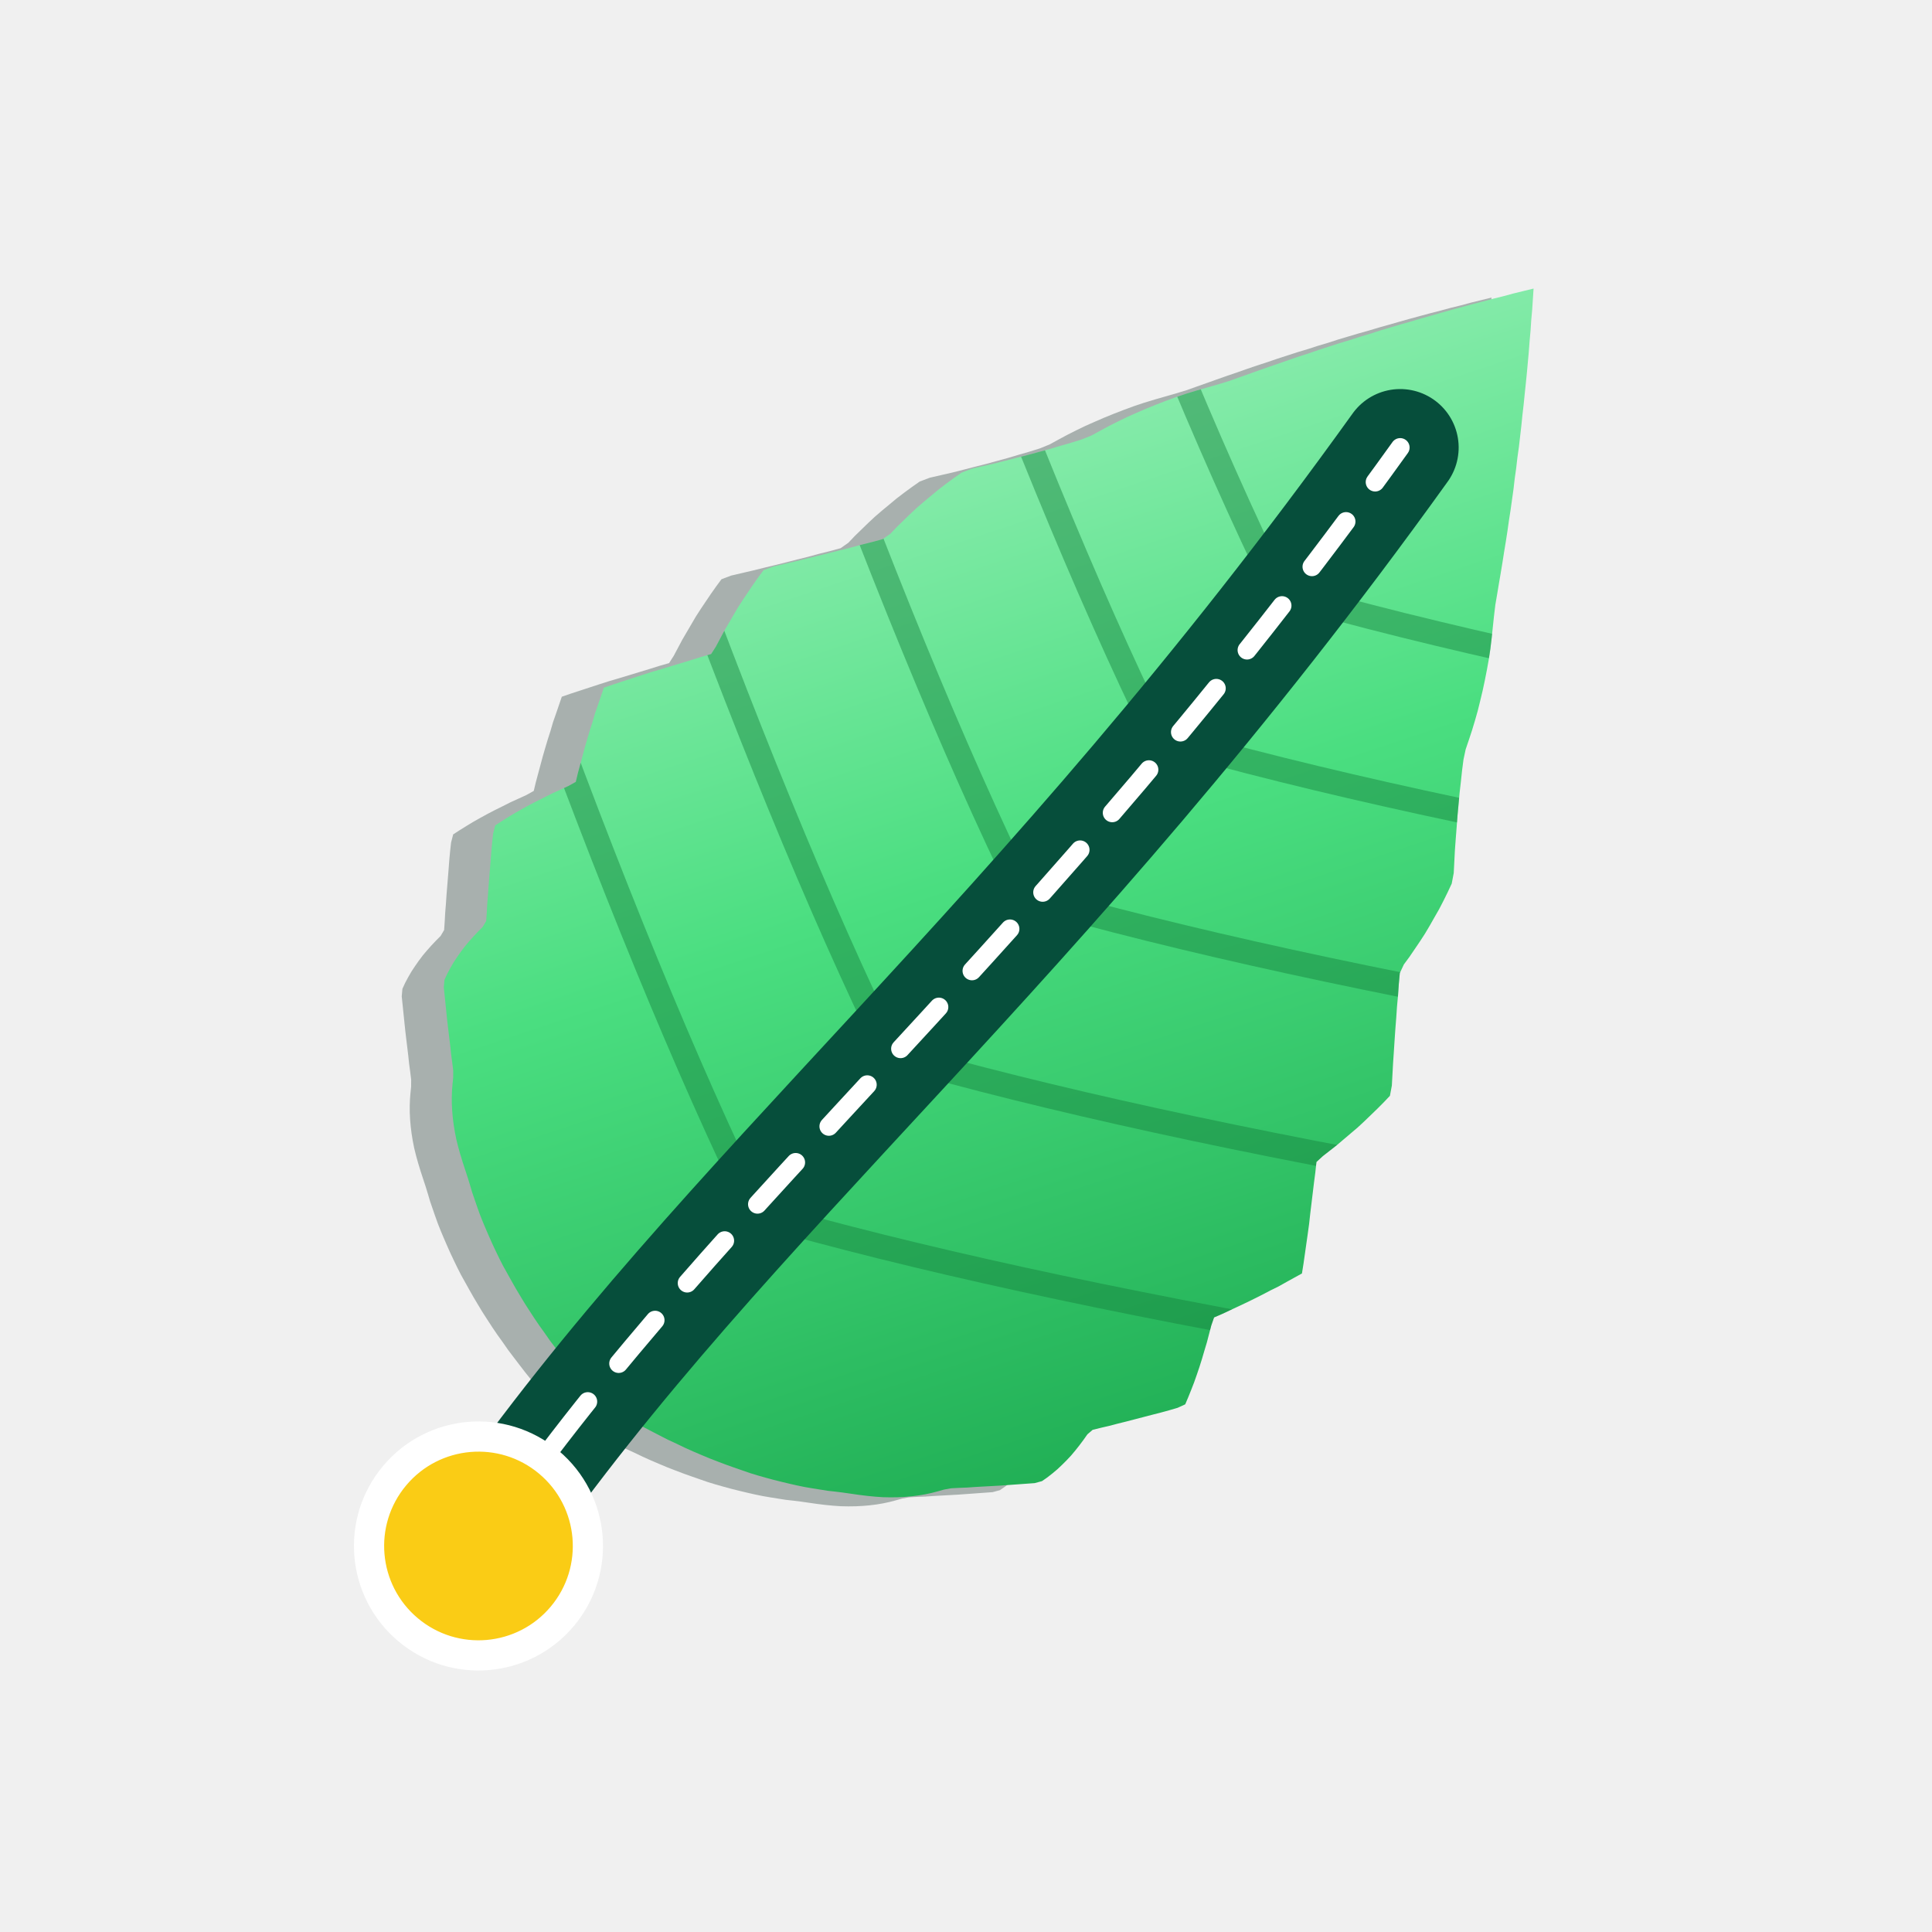
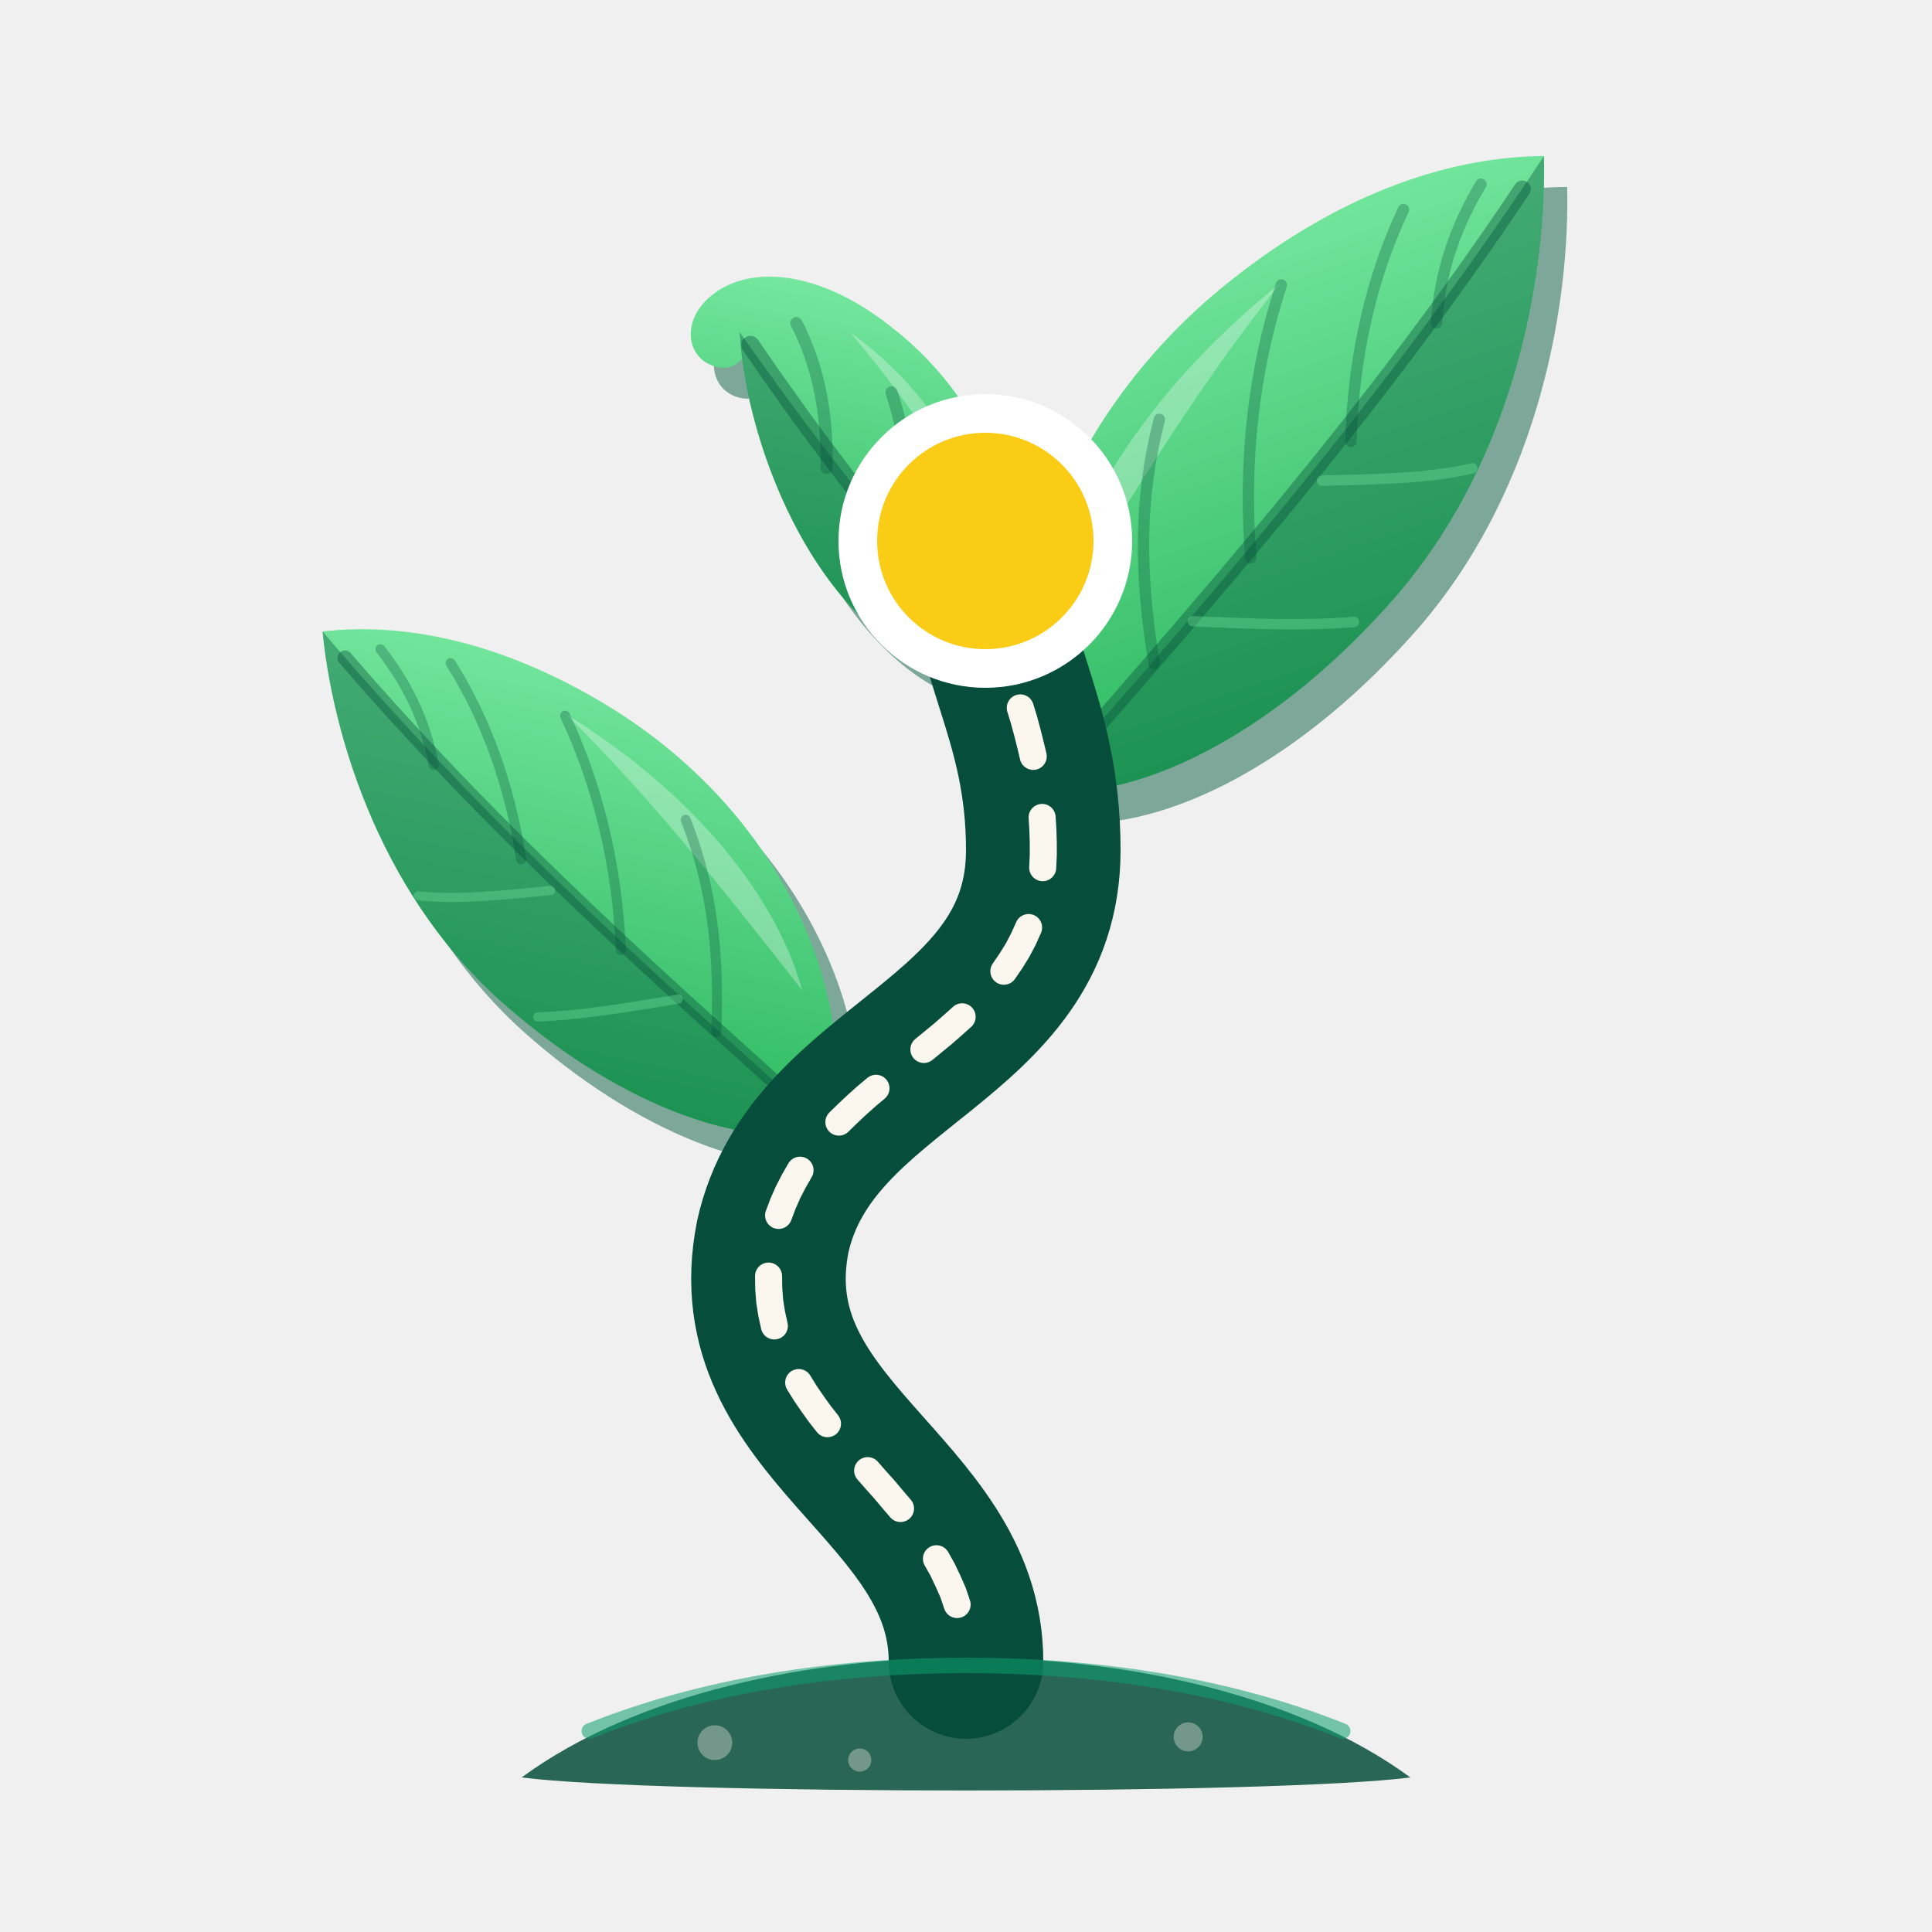
- <svg xmlns="http://www.w3.org/2000/svg" viewBox="0 0 1024 1024">
+ <svg xmlns="http://www.w3.org/2000/svg" viewBox="0 0 100 100">
  <defs>
    <linearGradient id="bg" x1="0" y1="0" x2="1" y2="1">
      <stop offset="0" stop-color="#0E9F6E" />
      <stop offset="1" stop-color="#053D2E" />
    </linearGradient>
-     <linearGradient id="leaf" x1="0" y1="0" x2="1" y2="1">
-       <stop offset="0" stop-color="#BBF7D0" />
-       <stop offset="0.5" stop-color="#4ADE80" />
-       <stop offset="1" stop-color="#16A34A" />
+     <linearGradient id="leaf" x1="0" y1="1" x2="0.85" y2="0">
+       <stop offset="0" stop-color="#24B359" />
+       <stop offset="1" stop-color="#77E8A0" />
    </linearGradient>
-     <clipPath id="leafclip">
-       <path d="M0.0,330.0 L5.4,329.2 L10.7,328.4 L15.9,327.5 L21.0,326.6 L26.1,325.6 L31.1,324.5 L36.0,323.4 L40.8,322.3 L45.6,321.0 L50.3,319.8 L54.9,318.5 L59.5,317.1 L64.0,315.7 L68.4,314.2 L72.7,312.7 L77.0,311.1 L81.2,309.5 L85.4,307.9 L89.4,306.2 L93.4,304.4 L97.3,302.6 L101.2,300.7 L105.0,298.8 L108.7,296.9 L112.4,294.9 L116.0,292.8 L119.5,290.7 L123.0,288.6 L126.3,286.4 L129.7,284.2 L133.4,281.9 L137.1,279.6 L140.8,277.2 L144.3,274.8 L147.6,272.4 L150.7,269.9 L153.6,267.4 L156.4,264.8 L159.0,262.2 L161.5,259.5 L163.8,256.8 L165.9,254.1 L167.9,251.3 L169.8,248.5 L172.2,245.6 L175.3,242.7 L178.5,239.8 L181.6,236.8 L184.8,233.8 L188.0,230.8 L191.3,227.7 L194.5,224.6 L197.8,221.4 L201.1,218.2 L204.4,215.0 L206.7,211.7 L207.6,208.4 L208.3,205.1 L208.9,201.7 L209.3,198.3 L209.6,194.9 L209.8,191.4 L209.8,187.9 L209.7,184.4 L209.5,180.8 L209.2,177.2 L209.8,173.6 L212.5,169.9 L215.2,166.3 L217.9,162.5 L220.6,158.8 L223.3,155.0 L226.0,151.2 L228.7,147.4 L231.5,143.5 L234.2,139.6 L236.8,135.7 L238.7,131.7 L237.5,127.8 L236.2,123.8 L234.8,119.7 L233.3,115.7 L231.7,111.6 L230.0,107.5 L228.2,103.4 L226.4,99.2 L224.4,95.0 L222.4,90.8 L220.8,86.6 L222.9,82.4 L224.9,78.1 L226.9,73.8 L228.9,69.5 L230.8,65.2 L232.7,60.8 L234.5,56.4 L236.4,52.1 L238.1,47.6 L239.8,43.2 L241.5,38.8 L238.8,34.3 L236.0,29.8 L233.2,25.3 L230.4,20.8 L227.5,16.2 L224.5,11.7 L221.5,7.1 L218.5,2.5 L215.5,-2.1 L212.5,-6.8 L209.4,-11.4 L210.0,-16.0 L211.0,-20.7 L212.0,-25.4 L212.8,-30.1 L213.6,-34.8 L214.4,-39.5 L215.0,-44.3 L215.5,-49.0 L216.0,-53.8 L216.4,-58.5 L216.7,-63.3 L214.0,-68.1 L210.4,-72.9 L206.8,-77.7 L203.3,-82.5 L199.7,-87.4 L196.2,-92.2 L192.7,-97.1 L189.2,-101.9 L185.8,-106.8 L182.3,-111.6 L178.9,-116.5 L177.6,-121.4 L177.3,-126.3 L176.8,-131.2 L176.3,-136.1 L175.7,-141.0 L174.9,-145.9 L174.0,-150.8 L173.1,-155.8 L172.0,-160.7 L170.8,-165.6 L169.5,-170.5 L166.7,-175.5 L163.0,-180.4 L159.3,-185.3 L155.7,-190.3 L152.2,-195.2 L148.6,-200.2 L145.2,-205.1 L141.8,-210.0 L138.5,-215.0 L135.2,-219.9 L132.0,-224.9 L129.4,-229.8 L127.5,-234.7 L125.5,-239.7 L123.4,-244.6 L121.2,-249.5 L118.8,-254.4 L116.3,-259.4 L113.7,-264.3 L111.0,-269.2 L108.2,-274.1 L105.2,-279.0 L102.0,-283.9 L98.7,-288.8 L95.4,-293.7 L92.2,-298.6 L89.4,-303.4 L86.5,-308.3 L83.7,-313.1 L80.8,-318.0 L77.9,-322.8 L75.0,-327.7 L72.1,-332.5 L69.1,-337.3 L66.2,-342.1 L63.2,-346.9 L60.2,-351.7 L57.1,-356.4 L54.1,-361.2 L51.0,-365.9 L48.0,-370.7 L44.9,-375.4 L41.8,-380.1 L38.6,-384.8 L35.5,-389.5 L32.3,-394.2 L29.2,-398.8 L26.0,-403.5 L22.8,-408.1 L19.6,-412.7 L16.3,-417.3 L13.1,-421.9 L9.8,-426.4 L6.6,-431.0 L3.3,-435.5 L0.0,-440.0 L0.0,-440.0 L-3.3,-435.5 L-6.6,-431.0 L-9.8,-426.4 L-13.1,-421.9 L-16.3,-417.3 L-19.6,-412.7 L-22.8,-408.1 L-26.0,-403.5 L-29.2,-398.8 L-32.3,-394.2 L-35.5,-389.5 L-38.6,-384.8 L-41.8,-380.1 L-44.9,-375.4 L-48.0,-370.7 L-51.0,-365.9 L-54.1,-361.2 L-57.1,-356.4 L-60.2,-351.7 L-63.2,-346.9 L-66.2,-342.1 L-69.1,-337.3 L-72.1,-332.5 L-75.0,-327.7 L-77.9,-322.8 L-80.8,-318.0 L-83.7,-313.1 L-86.5,-308.3 L-89.4,-303.4 L-92.2,-298.6 L-95.4,-293.7 L-98.7,-288.8 L-102.0,-283.9 L-105.2,-279.0 L-108.2,-274.1 L-111.0,-269.2 L-113.7,-264.3 L-116.3,-259.4 L-118.8,-254.4 L-121.2,-249.5 L-123.4,-244.6 L-125.5,-239.7 L-127.5,-234.7 L-129.4,-229.8 L-132.0,-224.9 L-135.2,-219.9 L-138.5,-215.0 L-141.8,-210.0 L-145.2,-205.1 L-148.6,-200.2 L-152.2,-195.2 L-155.7,-190.3 L-159.3,-185.3 L-163.0,-180.4 L-166.7,-175.5 L-169.5,-170.5 L-170.8,-165.6 L-172.0,-160.7 L-173.1,-155.8 L-174.0,-150.8 L-174.9,-145.9 L-175.7,-141.0 L-176.3,-136.1 L-176.8,-131.2 L-177.3,-126.3 L-177.6,-121.4 L-178.9,-116.5 L-182.3,-111.6 L-185.8,-106.8 L-189.2,-101.9 L-192.7,-97.1 L-196.2,-92.2 L-199.7,-87.4 L-203.3,-82.5 L-206.8,-77.7 L-210.4,-72.9 L-214.0,-68.1 L-216.7,-63.3 L-216.4,-58.5 L-216.0,-53.8 L-215.5,-49.0 L-215.0,-44.3 L-214.4,-39.5 L-213.6,-34.8 L-212.8,-30.1 L-212.0,-25.4 L-211.0,-20.7 L-210.0,-16.0 L-209.4,-11.4 L-212.5,-6.8 L-215.5,-2.1 L-218.5,2.5 L-221.5,7.1 L-224.5,11.7 L-227.5,16.2 L-230.4,20.8 L-233.2,25.3 L-236.0,29.8 L-238.8,34.3 L-241.5,38.8 L-239.8,43.2 L-238.1,47.6 L-236.4,52.1 L-234.5,56.4 L-232.7,60.8 L-230.8,65.2 L-228.9,69.5 L-226.9,73.8 L-224.9,78.1 L-222.9,82.4 L-220.8,86.6 L-222.4,90.8 L-224.4,95.0 L-226.4,99.2 L-228.2,103.4 L-230.0,107.5 L-231.7,111.6 L-233.3,115.7 L-234.8,119.7 L-236.2,123.8 L-237.5,127.8 L-238.7,131.7 L-236.8,135.7 L-234.2,139.6 L-231.5,143.5 L-228.7,147.4 L-226.0,151.2 L-223.3,155.0 L-220.6,158.8 L-217.9,162.5 L-215.2,166.3 L-212.5,169.9 L-209.8,173.6 L-209.2,177.2 L-209.5,180.8 L-209.7,184.4 L-209.8,187.9 L-209.8,191.4 L-209.6,194.9 L-209.3,198.3 L-208.9,201.7 L-208.3,205.1 L-207.6,208.4 L-206.7,211.7 L-204.4,215.0 L-201.1,218.2 L-197.8,221.4 L-194.5,224.6 L-191.3,227.7 L-188.0,230.8 L-184.8,233.8 L-181.6,236.8 L-178.5,239.8 L-175.3,242.7 L-172.2,245.6 L-169.8,248.5 L-167.9,251.3 L-165.9,254.1 L-163.8,256.8 L-161.5,259.5 L-159.0,262.2 L-156.4,264.8 L-153.6,267.4 L-150.7,269.9 L-147.6,272.4 L-144.3,274.8 L-140.8,277.2 L-137.1,279.6 L-133.4,281.9 L-129.7,284.2 L-126.3,286.4 L-123.0,288.6 L-119.5,290.7 L-116.0,292.8 L-112.4,294.9 L-108.7,296.9 L-105.0,298.8 L-101.2,300.7 L-97.3,302.6 L-93.4,304.4 L-89.4,306.2 L-85.4,307.9 L-81.2,309.5 L-77.0,311.1 L-72.7,312.7 L-68.4,314.2 L-64.0,315.7 L-59.5,317.1 L-54.9,318.5 L-50.3,319.8 L-45.6,321.0 L-40.8,322.3 L-36.0,323.4 L-31.1,324.5 L-26.1,325.6 L-21.0,326.6 L-15.9,327.5 L-10.7,328.4 L-5.4,329.2 L0.0,330.0Z" />
-     </clipPath>
  </defs>
-   <g transform="translate(0.0 0.0) scale(1.0)">
-     <g transform="translate(530 490) rotate(40)">
-       <path d="M0.0,330.0 L5.4,329.2 L10.7,328.4 L15.9,327.5 L21.0,326.6 L26.1,325.6 L31.1,324.5 L36.0,323.4 L40.8,322.3 L45.6,321.0 L50.3,319.8 L54.9,318.5 L59.5,317.1 L64.0,315.7 L68.4,314.2 L72.7,312.7 L77.0,311.1 L81.2,309.5 L85.4,307.9 L89.4,306.2 L93.4,304.4 L97.3,302.6 L101.2,300.7 L105.0,298.8 L108.7,296.9 L112.4,294.9 L116.0,292.8 L119.5,290.7 L123.0,288.6 L126.3,286.4 L129.7,284.2 L133.4,281.9 L137.1,279.6 L140.8,277.2 L144.3,274.8 L147.6,272.4 L150.7,269.9 L153.6,267.4 L156.4,264.8 L159.0,262.2 L161.5,259.5 L163.8,256.8 L165.9,254.1 L167.9,251.3 L169.8,248.5 L172.2,245.6 L175.3,242.7 L178.5,239.8 L181.6,236.8 L184.8,233.8 L188.0,230.8 L191.3,227.7 L194.5,224.6 L197.8,221.4 L201.1,218.2 L204.4,215.0 L206.7,211.7 L207.6,208.4 L208.3,205.1 L208.9,201.7 L209.3,198.3 L209.6,194.9 L209.8,191.4 L209.8,187.9 L209.7,184.4 L209.5,180.8 L209.2,177.2 L209.8,173.6 L212.5,169.9 L215.2,166.3 L217.9,162.5 L220.6,158.8 L223.3,155.0 L226.0,151.2 L228.7,147.4 L231.5,143.5 L234.2,139.6 L236.8,135.7 L238.7,131.7 L237.5,127.8 L236.2,123.8 L234.8,119.7 L233.3,115.7 L231.7,111.6 L230.0,107.5 L228.2,103.4 L226.4,99.2 L224.4,95.0 L222.4,90.8 L220.8,86.6 L222.9,82.4 L224.9,78.1 L226.9,73.8 L228.9,69.5 L230.8,65.2 L232.7,60.8 L234.5,56.4 L236.4,52.1 L238.1,47.6 L239.8,43.2 L241.5,38.8 L238.8,34.3 L236.0,29.8 L233.2,25.3 L230.4,20.8 L227.5,16.2 L224.5,11.7 L221.5,7.1 L218.5,2.5 L215.5,-2.1 L212.5,-6.8 L209.4,-11.4 L210.0,-16.0 L211.0,-20.7 L212.0,-25.4 L212.8,-30.1 L213.6,-34.8 L214.4,-39.5 L215.0,-44.3 L215.5,-49.0 L216.0,-53.8 L216.4,-58.5 L216.7,-63.3 L214.0,-68.1 L210.4,-72.9 L206.8,-77.7 L203.3,-82.5 L199.7,-87.4 L196.2,-92.2 L192.7,-97.1 L189.2,-101.9 L185.8,-106.8 L182.3,-111.6 L178.9,-116.5 L177.6,-121.4 L177.3,-126.3 L176.8,-131.2 L176.3,-136.1 L175.7,-141.0 L174.9,-145.9 L174.0,-150.8 L173.1,-155.8 L172.0,-160.7 L170.8,-165.6 L169.5,-170.5 L166.7,-175.5 L163.0,-180.4 L159.3,-185.3 L155.7,-190.3 L152.2,-195.2 L148.6,-200.2 L145.2,-205.1 L141.8,-210.0 L138.5,-215.0 L135.2,-219.9 L132.0,-224.9 L129.4,-229.8 L127.5,-234.7 L125.5,-239.7 L123.4,-244.6 L121.2,-249.5 L118.8,-254.4 L116.3,-259.4 L113.7,-264.3 L111.0,-269.2 L108.2,-274.1 L105.2,-279.0 L102.0,-283.9 L98.7,-288.8 L95.4,-293.7 L92.2,-298.6 L89.4,-303.4 L86.5,-308.3 L83.7,-313.1 L80.8,-318.0 L77.9,-322.8 L75.0,-327.7 L72.1,-332.5 L69.1,-337.3 L66.2,-342.1 L63.2,-346.9 L60.2,-351.7 L57.1,-356.4 L54.1,-361.2 L51.0,-365.9 L48.0,-370.7 L44.9,-375.4 L41.8,-380.1 L38.6,-384.8 L35.5,-389.5 L32.3,-394.2 L29.2,-398.8 L26.0,-403.5 L22.8,-408.1 L19.6,-412.7 L16.3,-417.3 L13.1,-421.9 L9.8,-426.4 L6.6,-431.0 L3.3,-435.5 L0.0,-440.0 L0.0,-440.0 L-3.3,-435.5 L-6.6,-431.0 L-9.8,-426.4 L-13.1,-421.9 L-16.3,-417.3 L-19.6,-412.7 L-22.8,-408.1 L-26.0,-403.5 L-29.2,-398.8 L-32.3,-394.2 L-35.5,-389.5 L-38.6,-384.8 L-41.8,-380.1 L-44.9,-375.4 L-48.0,-370.7 L-51.0,-365.9 L-54.1,-361.2 L-57.1,-356.4 L-60.2,-351.7 L-63.2,-346.9 L-66.2,-342.1 L-69.1,-337.3 L-72.1,-332.5 L-75.0,-327.7 L-77.9,-322.8 L-80.8,-318.0 L-83.7,-313.1 L-86.5,-308.3 L-89.4,-303.4 L-92.2,-298.6 L-95.4,-293.7 L-98.7,-288.8 L-102.0,-283.9 L-105.2,-279.0 L-108.2,-274.1 L-111.0,-269.2 L-113.7,-264.3 L-116.3,-259.4 L-118.8,-254.4 L-121.2,-249.5 L-123.4,-244.6 L-125.5,-239.7 L-127.5,-234.7 L-129.4,-229.8 L-132.0,-224.9 L-135.2,-219.9 L-138.5,-215.0 L-141.8,-210.0 L-145.2,-205.1 L-148.6,-200.2 L-152.2,-195.2 L-155.7,-190.3 L-159.3,-185.3 L-163.0,-180.4 L-166.7,-175.5 L-169.5,-170.5 L-170.8,-165.6 L-172.0,-160.7 L-173.1,-155.8 L-174.0,-150.8 L-174.9,-145.9 L-175.7,-141.0 L-176.3,-136.1 L-176.8,-131.2 L-177.3,-126.3 L-177.6,-121.4 L-178.9,-116.5 L-182.3,-111.6 L-185.8,-106.8 L-189.2,-101.9 L-192.7,-97.1 L-196.2,-92.2 L-199.7,-87.4 L-203.3,-82.5 L-206.8,-77.7 L-210.4,-72.9 L-214.0,-68.1 L-216.7,-63.3 L-216.4,-58.5 L-216.0,-53.8 L-215.5,-49.0 L-215.0,-44.3 L-214.4,-39.5 L-213.6,-34.8 L-212.8,-30.1 L-212.0,-25.4 L-211.0,-20.7 L-210.0,-16.0 L-209.4,-11.4 L-212.5,-6.8 L-215.5,-2.1 L-218.5,2.5 L-221.5,7.1 L-224.5,11.7 L-227.5,16.2 L-230.4,20.8 L-233.2,25.3 L-236.0,29.8 L-238.8,34.3 L-241.5,38.8 L-239.8,43.2 L-238.1,47.6 L-236.4,52.1 L-234.5,56.4 L-232.7,60.8 L-230.8,65.2 L-228.9,69.5 L-226.9,73.8 L-224.9,78.1 L-222.9,82.4 L-220.8,86.6 L-222.4,90.8 L-224.4,95.0 L-226.4,99.2 L-228.2,103.4 L-230.0,107.5 L-231.7,111.6 L-233.3,115.7 L-234.8,119.7 L-236.2,123.8 L-237.5,127.8 L-238.7,131.7 L-236.8,135.7 L-234.2,139.6 L-231.5,143.5 L-228.7,147.4 L-226.0,151.2 L-223.3,155.0 L-220.6,158.8 L-217.9,162.5 L-215.2,166.3 L-212.5,169.9 L-209.8,173.6 L-209.2,177.2 L-209.5,180.8 L-209.7,184.4 L-209.8,187.9 L-209.8,191.4 L-209.6,194.9 L-209.3,198.3 L-208.9,201.7 L-208.3,205.1 L-207.6,208.4 L-206.7,211.7 L-204.4,215.0 L-201.1,218.2 L-197.8,221.4 L-194.5,224.6 L-191.3,227.7 L-188.0,230.8 L-184.8,233.8 L-181.6,236.8 L-178.5,239.8 L-175.3,242.7 L-172.2,245.6 L-169.8,248.5 L-167.9,251.3 L-165.9,254.1 L-163.8,256.8 L-161.5,259.5 L-159.0,262.2 L-156.4,264.8 L-153.6,267.4 L-150.7,269.9 L-147.6,272.4 L-144.3,274.8 L-140.8,277.2 L-137.1,279.6 L-133.4,281.9 L-129.7,284.2 L-126.3,286.4 L-123.0,288.6 L-119.5,290.7 L-116.0,292.8 L-112.4,294.9 L-108.7,296.9 L-105.0,298.8 L-101.2,300.7 L-97.3,302.6 L-93.4,304.4 L-89.4,306.2 L-85.4,307.9 L-81.2,309.5 L-77.0,311.1 L-72.7,312.7 L-68.4,314.2 L-64.0,315.7 L-59.5,317.1 L-54.9,318.5 L-50.3,319.8 L-45.6,321.0 L-40.8,322.3 L-36.0,323.4 L-31.1,324.5 L-26.1,325.6 L-21.0,326.6 L-15.9,327.5 L-10.7,328.4 L-5.4,329.2 L0.0,330.0Z" transform="translate(-14 18)" fill="#011C14" fill-opacity="0.3" />
-       <path d="M0.0,330.0 L5.4,329.2 L10.7,328.4 L15.9,327.5 L21.0,326.6 L26.1,325.6 L31.1,324.5 L36.0,323.4 L40.8,322.3 L45.6,321.0 L50.3,319.8 L54.9,318.5 L59.5,317.1 L64.0,315.7 L68.4,314.2 L72.7,312.7 L77.0,311.1 L81.2,309.5 L85.4,307.9 L89.4,306.2 L93.4,304.4 L97.3,302.6 L101.2,300.7 L105.0,298.8 L108.7,296.9 L112.4,294.9 L116.0,292.8 L119.5,290.7 L123.0,288.6 L126.3,286.4 L129.7,284.2 L133.4,281.9 L137.1,279.6 L140.8,277.2 L144.3,274.8 L147.6,272.4 L150.7,269.9 L153.6,267.4 L156.4,264.8 L159.0,262.2 L161.5,259.5 L163.8,256.8 L165.9,254.1 L167.9,251.3 L169.8,248.5 L172.2,245.6 L175.3,242.7 L178.5,239.8 L181.6,236.8 L184.8,233.8 L188.0,230.8 L191.3,227.7 L194.5,224.6 L197.8,221.4 L201.1,218.2 L204.4,215.0 L206.7,211.7 L207.6,208.4 L208.3,205.1 L208.9,201.7 L209.3,198.3 L209.6,194.9 L209.8,191.4 L209.8,187.9 L209.7,184.4 L209.5,180.8 L209.2,177.2 L209.8,173.6 L212.5,169.9 L215.2,166.3 L217.9,162.5 L220.6,158.8 L223.3,155.0 L226.0,151.2 L228.7,147.4 L231.5,143.5 L234.2,139.6 L236.8,135.7 L238.7,131.7 L237.5,127.8 L236.2,123.8 L234.8,119.7 L233.3,115.7 L231.7,111.6 L230.0,107.5 L228.2,103.4 L226.4,99.2 L224.4,95.0 L222.4,90.8 L220.8,86.6 L222.9,82.4 L224.9,78.1 L226.9,73.8 L228.9,69.5 L230.8,65.2 L232.7,60.8 L234.5,56.4 L236.4,52.1 L238.1,47.6 L239.8,43.2 L241.5,38.8 L238.8,34.3 L236.0,29.8 L233.2,25.3 L230.4,20.8 L227.5,16.2 L224.5,11.7 L221.5,7.1 L218.5,2.5 L215.5,-2.1 L212.5,-6.8 L209.4,-11.4 L210.0,-16.0 L211.0,-20.7 L212.0,-25.4 L212.8,-30.1 L213.6,-34.8 L214.4,-39.5 L215.0,-44.3 L215.5,-49.0 L216.0,-53.8 L216.4,-58.5 L216.7,-63.3 L214.0,-68.1 L210.4,-72.9 L206.8,-77.7 L203.3,-82.5 L199.7,-87.4 L196.2,-92.2 L192.7,-97.1 L189.2,-101.9 L185.8,-106.8 L182.3,-111.6 L178.9,-116.5 L177.6,-121.4 L177.3,-126.3 L176.8,-131.2 L176.3,-136.1 L175.7,-141.0 L174.9,-145.9 L174.0,-150.8 L173.1,-155.8 L172.0,-160.7 L170.8,-165.6 L169.5,-170.5 L166.7,-175.5 L163.0,-180.4 L159.3,-185.3 L155.7,-190.3 L152.2,-195.2 L148.6,-200.2 L145.2,-205.1 L141.8,-210.0 L138.5,-215.0 L135.2,-219.9 L132.0,-224.9 L129.4,-229.8 L127.5,-234.7 L125.5,-239.7 L123.4,-244.6 L121.2,-249.5 L118.8,-254.4 L116.3,-259.4 L113.7,-264.3 L111.0,-269.2 L108.2,-274.1 L105.2,-279.0 L102.0,-283.9 L98.7,-288.8 L95.4,-293.7 L92.2,-298.6 L89.4,-303.4 L86.5,-308.3 L83.7,-313.1 L80.8,-318.0 L77.9,-322.8 L75.0,-327.7 L72.1,-332.5 L69.1,-337.3 L66.2,-342.1 L63.2,-346.9 L60.2,-351.7 L57.1,-356.4 L54.1,-361.2 L51.0,-365.9 L48.0,-370.7 L44.9,-375.4 L41.8,-380.1 L38.6,-384.8 L35.5,-389.5 L32.3,-394.2 L29.2,-398.8 L26.0,-403.5 L22.8,-408.1 L19.6,-412.7 L16.3,-417.3 L13.1,-421.9 L9.8,-426.4 L6.6,-431.0 L3.3,-435.5 L0.0,-440.0 L0.0,-440.0 L-3.3,-435.5 L-6.6,-431.0 L-9.8,-426.4 L-13.1,-421.9 L-16.3,-417.3 L-19.6,-412.7 L-22.8,-408.1 L-26.0,-403.5 L-29.2,-398.8 L-32.3,-394.2 L-35.5,-389.5 L-38.6,-384.8 L-41.8,-380.1 L-44.9,-375.4 L-48.0,-370.7 L-51.0,-365.9 L-54.1,-361.2 L-57.1,-356.4 L-60.2,-351.7 L-63.2,-346.9 L-66.2,-342.1 L-69.1,-337.3 L-72.1,-332.5 L-75.0,-327.7 L-77.9,-322.8 L-80.8,-318.0 L-83.7,-313.1 L-86.5,-308.3 L-89.4,-303.4 L-92.2,-298.6 L-95.4,-293.7 L-98.7,-288.8 L-102.0,-283.9 L-105.2,-279.0 L-108.2,-274.1 L-111.0,-269.2 L-113.7,-264.3 L-116.3,-259.4 L-118.8,-254.4 L-121.2,-249.5 L-123.4,-244.6 L-125.5,-239.7 L-127.5,-234.7 L-129.4,-229.8 L-132.0,-224.9 L-135.2,-219.9 L-138.5,-215.0 L-141.8,-210.0 L-145.2,-205.1 L-148.6,-200.2 L-152.2,-195.2 L-155.7,-190.3 L-159.3,-185.3 L-163.0,-180.4 L-166.7,-175.5 L-169.5,-170.5 L-170.8,-165.6 L-172.0,-160.7 L-173.1,-155.8 L-174.0,-150.8 L-174.9,-145.9 L-175.7,-141.0 L-176.3,-136.1 L-176.8,-131.2 L-177.3,-126.3 L-177.6,-121.4 L-178.9,-116.5 L-182.3,-111.6 L-185.8,-106.8 L-189.2,-101.9 L-192.7,-97.1 L-196.2,-92.2 L-199.7,-87.4 L-203.3,-82.5 L-206.8,-77.7 L-210.4,-72.9 L-214.0,-68.1 L-216.7,-63.3 L-216.4,-58.5 L-216.0,-53.8 L-215.5,-49.0 L-215.0,-44.3 L-214.4,-39.5 L-213.6,-34.8 L-212.8,-30.1 L-212.0,-25.4 L-211.0,-20.7 L-210.0,-16.0 L-209.4,-11.4 L-212.5,-6.8 L-215.5,-2.1 L-218.5,2.5 L-221.5,7.1 L-224.5,11.7 L-227.5,16.2 L-230.4,20.8 L-233.2,25.3 L-236.0,29.8 L-238.8,34.3 L-241.5,38.8 L-239.8,43.2 L-238.1,47.6 L-236.4,52.1 L-234.5,56.4 L-232.7,60.8 L-230.8,65.2 L-228.9,69.5 L-226.9,73.8 L-224.9,78.1 L-222.9,82.4 L-220.8,86.6 L-222.4,90.8 L-224.4,95.0 L-226.4,99.2 L-228.2,103.4 L-230.0,107.5 L-231.7,111.6 L-233.3,115.7 L-234.8,119.7 L-236.2,123.8 L-237.5,127.8 L-238.7,131.7 L-236.8,135.7 L-234.2,139.6 L-231.5,143.5 L-228.7,147.4 L-226.0,151.2 L-223.3,155.0 L-220.6,158.8 L-217.9,162.5 L-215.2,166.3 L-212.5,169.9 L-209.8,173.6 L-209.2,177.2 L-209.5,180.8 L-209.7,184.4 L-209.8,187.9 L-209.8,191.4 L-209.6,194.9 L-209.3,198.3 L-208.9,201.7 L-208.3,205.1 L-207.6,208.4 L-206.7,211.7 L-204.4,215.0 L-201.1,218.2 L-197.8,221.4 L-194.5,224.6 L-191.3,227.7 L-188.0,230.8 L-184.8,233.8 L-181.6,236.8 L-178.5,239.8 L-175.3,242.7 L-172.2,245.6 L-169.8,248.5 L-167.9,251.3 L-165.9,254.1 L-163.8,256.8 L-161.5,259.5 L-159.0,262.2 L-156.4,264.8 L-153.6,267.4 L-150.7,269.9 L-147.6,272.4 L-144.3,274.8 L-140.8,277.2 L-137.1,279.6 L-133.4,281.9 L-129.7,284.2 L-126.3,286.4 L-123.0,288.6 L-119.5,290.7 L-116.0,292.8 L-112.4,294.9 L-108.7,296.9 L-105.0,298.8 L-101.2,300.7 L-97.3,302.6 L-93.4,304.4 L-89.4,306.2 L-85.4,307.9 L-81.2,309.5 L-77.0,311.1 L-72.7,312.7 L-68.4,314.2 L-64.0,315.7 L-59.5,317.1 L-54.9,318.5 L-50.3,319.8 L-45.6,321.0 L-40.8,322.3 L-36.0,323.4 L-31.1,324.5 L-26.1,325.6 L-21.0,326.6 L-15.9,327.5 L-10.7,328.4 L-5.4,329.2 L0.0,330.0Z" fill="url(#leaf)" />
-       <g clip-path="url(#leafclip)">
-         <path d="M0,200 Q117,148 286,50" stroke="#15803D" stroke-opacity="0.45" stroke-width="13" fill="none" stroke-linecap="round" />
-         <path d="M0,200 Q-117,148 -286,50" stroke="#15803D" stroke-opacity="0.45" stroke-width="13" fill="none" stroke-linecap="round" />
-         <path d="M0,90 Q117,38 286,-60" stroke="#15803D" stroke-opacity="0.45" stroke-width="13" fill="none" stroke-linecap="round" />
-         <path d="M0,90 Q-117,38 -286,-60" stroke="#15803D" stroke-opacity="0.45" stroke-width="13" fill="none" stroke-linecap="round" />
-         <path d="M0,-20 Q117,-72 286,-170" stroke="#15803D" stroke-opacity="0.45" stroke-width="13" fill="none" stroke-linecap="round" />
-         <path d="M0,-20 Q-117,-72 -286,-170" stroke="#15803D" stroke-opacity="0.45" stroke-width="13" fill="none" stroke-linecap="round" />
-         <path d="M0,-130 Q117,-182 286,-280" stroke="#15803D" stroke-opacity="0.45" stroke-width="13" fill="none" stroke-linecap="round" />
-         <path d="M0,-130 Q-117,-182 -286,-280" stroke="#15803D" stroke-opacity="0.45" stroke-width="13" fill="none" stroke-linecap="round" />
-         <path d="M0,-230 Q117,-282 286,-380" stroke="#15803D" stroke-opacity="0.45" stroke-width="13" fill="none" stroke-linecap="round" />
-         <path d="M0,-230 Q-117,-282 -286,-380" stroke="#15803D" stroke-opacity="0.45" stroke-width="13" fill="none" stroke-linecap="round" />
-       </g>
-       <path d="M0,420 C-20,200 25,0 0,-330" stroke="#064E3B" stroke-width="62" fill="none" stroke-linecap="round" />
-       <path d="M0,420 C-20,200 25,0 0,-330" stroke="#FFFFFF" stroke-width="10" fill="none" stroke-dasharray="30 26" stroke-linecap="round" />
-       <circle cx="0" cy="430" r="58" fill="#FACC15" stroke="#FFFFFF" stroke-width="16" />
+   <g transform="translate(0 0) scale(1)">
+     <g transform="translate(1.2 1.6) translate(42.96 58.56) rotate(213) scale(0.86 -0.86)">
+       <path d="M0 0 C3 -8 13 -14.5 25 -14.2 C33 -14 38.5 -11.5 42 -8.6 C38.5 -4.2 31 2.6 21 4.2 C12 5.6 4 4 0 0 Z" fill="#085E42" fill-opacity="0.5" />
    </g>
+     <g transform="translate(42.96 58.56) rotate(213) scale(0.86 -0.86)">
+       <path d="M0 0 C3 -8 13 -14.5 25 -14.2 C33 -14 38.5 -11.5 42 -8.6 C38.5 -4.2 31 2.6 21 4.2 C12 5.6 4 4 0 0 Z" fill="url(#leaf)" />
+       <path d="M0 0 C10 -1.6 26 -3.8 42 -8.6 C38.5 -4.2 31 2.6 21 4.2 C12 5.6 4 4 0 0 Z" fill="#085E42" fill-opacity="0.42" />
+       <path d="M6 -6.2 C11 -10.6 19 -12.6 27 -12.4 C20 -11 13 -8.6 6 -6.2 Z" fill="#FFFFFF" fill-opacity="0.3" />
+       <path d="M2 -0.3 C12 -1.9 26 -3.9 40 -8" stroke="#064E3B" stroke-opacity="0.4" stroke-width="0.9" fill="none" stroke-linecap="round" />
+       <path d="M9 -1.3 C11.5 -5.5 14 -8.5 17.5 -11" stroke="#064E3B" stroke-opacity="0.3" stroke-width="0.6" fill="none" stroke-linecap="round" />
+       <path d="M16.5 -2.3 C19.5 -6.5 23 -9.8 27 -12.3" stroke="#064E3B" stroke-opacity="0.3" stroke-width="0.6" fill="none" stroke-linecap="round" />
+       <path d="M24.5 -3.6 C27.5 -7 31 -9.6 34.5 -11.2" stroke="#064E3B" stroke-opacity="0.3" stroke-width="0.6" fill="none" stroke-linecap="round" />
+       <path d="M32 -5.5 C34 -7.6 36.2 -8.8 38.5 -9.6" stroke="#064E3B" stroke-opacity="0.3" stroke-width="0.6" fill="none" stroke-linecap="round" />
+       <path d="M12 -1.7 C14.5 0.6 16.5 2.4 18.5 3.8" stroke="#77E8A0" stroke-opacity="0.35" stroke-width="0.55" fill="none" stroke-linecap="round" />
+       <path d="M22 -3 C24.5 -1 26.5 0.6 28.5 1.6" stroke="#77E8A0" stroke-opacity="0.35" stroke-width="0.55" fill="none" stroke-linecap="round" />
+     </g>
+     <g transform="translate(1.2 1.6) translate(53.80 40.99) rotate(-40) scale(0.98 0.98)">
+       <path d="M0 0 C3 -8 13 -14.5 25 -14.2 C33 -14 38.5 -11.5 42 -8.6 C38.5 -4.2 31 2.6 21 4.2 C12 5.6 4 4 0 0 Z" fill="#085E42" fill-opacity="0.5" />
+     </g>
+     <g transform="translate(53.80 40.99) rotate(-40) scale(0.98 0.98)">
+       <path d="M0 0 C3 -8 13 -14.5 25 -14.2 C33 -14 38.5 -11.5 42 -8.6 C38.5 -4.2 31 2.6 21 4.2 C12 5.6 4 4 0 0 Z" fill="url(#leaf)" />
+       <path d="M0 0 C10 -1.6 26 -3.8 42 -8.6 C38.5 -4.2 31 2.6 21 4.2 C12 5.6 4 4 0 0 Z" fill="#085E42" fill-opacity="0.42" />
+       <path d="M6 -6.2 C11 -10.6 19 -12.6 27 -12.4 C20 -11 13 -8.6 6 -6.2 Z" fill="#FFFFFF" fill-opacity="0.3" />
+       <path d="M2 -0.3 C12 -1.9 26 -3.9 40 -8" stroke="#064E3B" stroke-opacity="0.4" stroke-width="0.9" fill="none" stroke-linecap="round" />
+       <path d="M9 -1.3 C11.5 -5.5 14 -8.5 17.5 -11" stroke="#064E3B" stroke-opacity="0.3" stroke-width="0.6" fill="none" stroke-linecap="round" />
+       <path d="M16.5 -2.3 C19.5 -6.5 23 -9.8 27 -12.3" stroke="#064E3B" stroke-opacity="0.3" stroke-width="0.6" fill="none" stroke-linecap="round" />
+       <path d="M24.5 -3.6 C27.5 -7 31 -9.6 34.5 -11.2" stroke="#064E3B" stroke-opacity="0.3" stroke-width="0.6" fill="none" stroke-linecap="round" />
+       <path d="M32 -5.5 C34 -7.6 36.2 -8.8 38.5 -9.6" stroke="#064E3B" stroke-opacity="0.3" stroke-width="0.6" fill="none" stroke-linecap="round" />
+       <path d="M12 -1.7 C14.5 0.6 16.5 2.4 18.5 3.8" stroke="#77E8A0" stroke-opacity="0.35" stroke-width="0.55" fill="none" stroke-linecap="round" />
+       <path d="M22 -3 C24.5 -1 26.5 0.6 28.5 1.6" stroke="#77E8A0" stroke-opacity="0.35" stroke-width="0.55" fill="none" stroke-linecap="round" />
+     </g>
+     <g transform="translate(1.2 1.6) translate(52.16 34.54) rotate(216) scale(1.05 -1.05)">
+       <path d="M0 0 C2.5 -6 8 -10 14.5 -10.2 C19 -10.4 22 -8.6 22.6 -6.2 C23.1 -4.2 21.6 -2.9 20.2 -3.6 C19.2 -4.1 19.4 -5.4 20.4 -5.6 C17.5 -2 11 2.6 5 2.4 C2.4 2.3 0.8 1.4 0 0 Z" fill="#085E42" fill-opacity="0.5" />
+     </g>
+     <g transform="translate(52.16 34.54) rotate(216) scale(1.05 -1.05)">
+       <path d="M0 0 C2.5 -6 8 -10 14.5 -10.2 C19 -10.4 22 -8.6 22.6 -6.2 C23.1 -4.2 21.6 -2.9 20.2 -3.6 C19.2 -4.1 19.4 -5.4 20.4 -5.6 C17.5 -2 11 2.6 5 2.4 C2.4 2.3 0.8 1.4 0 0 Z" fill="url(#leaf)" />
+       <path d="M0 0 C7 -1.4 14 -3.4 20.4 -5.6 C17.5 -2 11 2.6 5 2.4 C2.4 2.3 0.8 1.4 0 0 Z" fill="#085E42" fill-opacity="0.42" />
+       <path d="M4.5 -4.6 C8 -7.6 12 -8.8 16 -8.8 C12 -7.8 8.5 -6.6 4.5 -4.6 Z" fill="#FFFFFF" fill-opacity="0.3" />
+       <path d="M1.5 -0.3 C8 -1.6 14 -3.4 19.6 -5.4" stroke="#064E3B" stroke-opacity="0.4" stroke-width="0.9" fill="none" stroke-linecap="round" />
+       <path d="M7 -1.2 C8.6 -4 10.4 -6 12.6 -7.6" stroke="#064E3B" stroke-opacity="0.3" stroke-width="0.6" fill="none" stroke-linecap="round" />
+       <path d="M13 -2.7 C14.6 -5 16.4 -6.6 18.4 -7.6" stroke="#064E3B" stroke-opacity="0.3" stroke-width="0.6" fill="none" stroke-linecap="round" />
+     </g>
+     <path d="M50 86 C50 77 38 74 40 64 C42 55 54 54 54 44 C54 37 51 34 51 28" stroke="#064E3B" stroke-width="8" stroke-linecap="round" fill="none" />
+     <path d="M49.54 83.05 L49.33 82.43 L49.07 81.84 L48.79 81.25 L48.47 80.68 M46.61 78.08 L46.19 77.59 L45.77 77.09 L45.34 76.61 L44.91 76.12 M42.83 73.69 L42.43 73.18 L42.05 72.65 L41.68 72.11 L41.34 71.56 M40.08 68.63 L39.94 67.99 L39.84 67.35 L39.79 66.70 L39.78 66.05 M40.30 62.91 L40.53 62.30 L40.79 61.71 L41.09 61.13 L41.41 60.57 M43.42 58.08 L43.88 57.63 L44.36 57.18 L44.84 56.75 L45.34 56.33 M47.82 54.32 L48.33 53.90 L48.83 53.49 L49.32 53.06 L49.80 52.63 M51.96 50.27 L52.33 49.73 L52.67 49.18 L52.97 48.61 L53.24 48.01 M53.97 44.91 L54.00 44.26 L54.00 43.61 L53.98 42.96 L53.94 42.31 M53.48 39.15 L53.33 38.52 L53.17 37.89 L53.00 37.26 L52.81 36.64" stroke="#FBF7EE" stroke-width="1.4" stroke-linecap="round" fill="none" />
+     <circle cx="51" cy="28" r="7.6" fill="#FFFFFF" />
+     <circle cx="51" cy="28" r="5.6" fill="#FACC15" />
+     <path d="M27 92 C33 87.6 42 85.8 50 85.8 C58 85.8 67 87.6 73 92 C66 92.9 34 92.9 27 92 Z" fill="#064E3B" fill-opacity="0.85" />
+     <path d="M30.5 89.6 C37 87 44 86.2 50 86.2 C56 86.2 63 87 69.5 89.6" stroke="#0E9F6E" stroke-opacity="0.55" stroke-width="0.8" stroke-linecap="round" fill="none" />
+     <circle cx="37" cy="90.2" r="0.9" fill="#FBF7EE" fill-opacity="0.35" />
+     <circle cx="61.5" cy="89.9" r="0.75" fill="#FBF7EE" fill-opacity="0.35" />
+     <circle cx="44.5" cy="91.1" r="0.6" fill="#FBF7EE" fill-opacity="0.35" />
  </g>
</svg>
